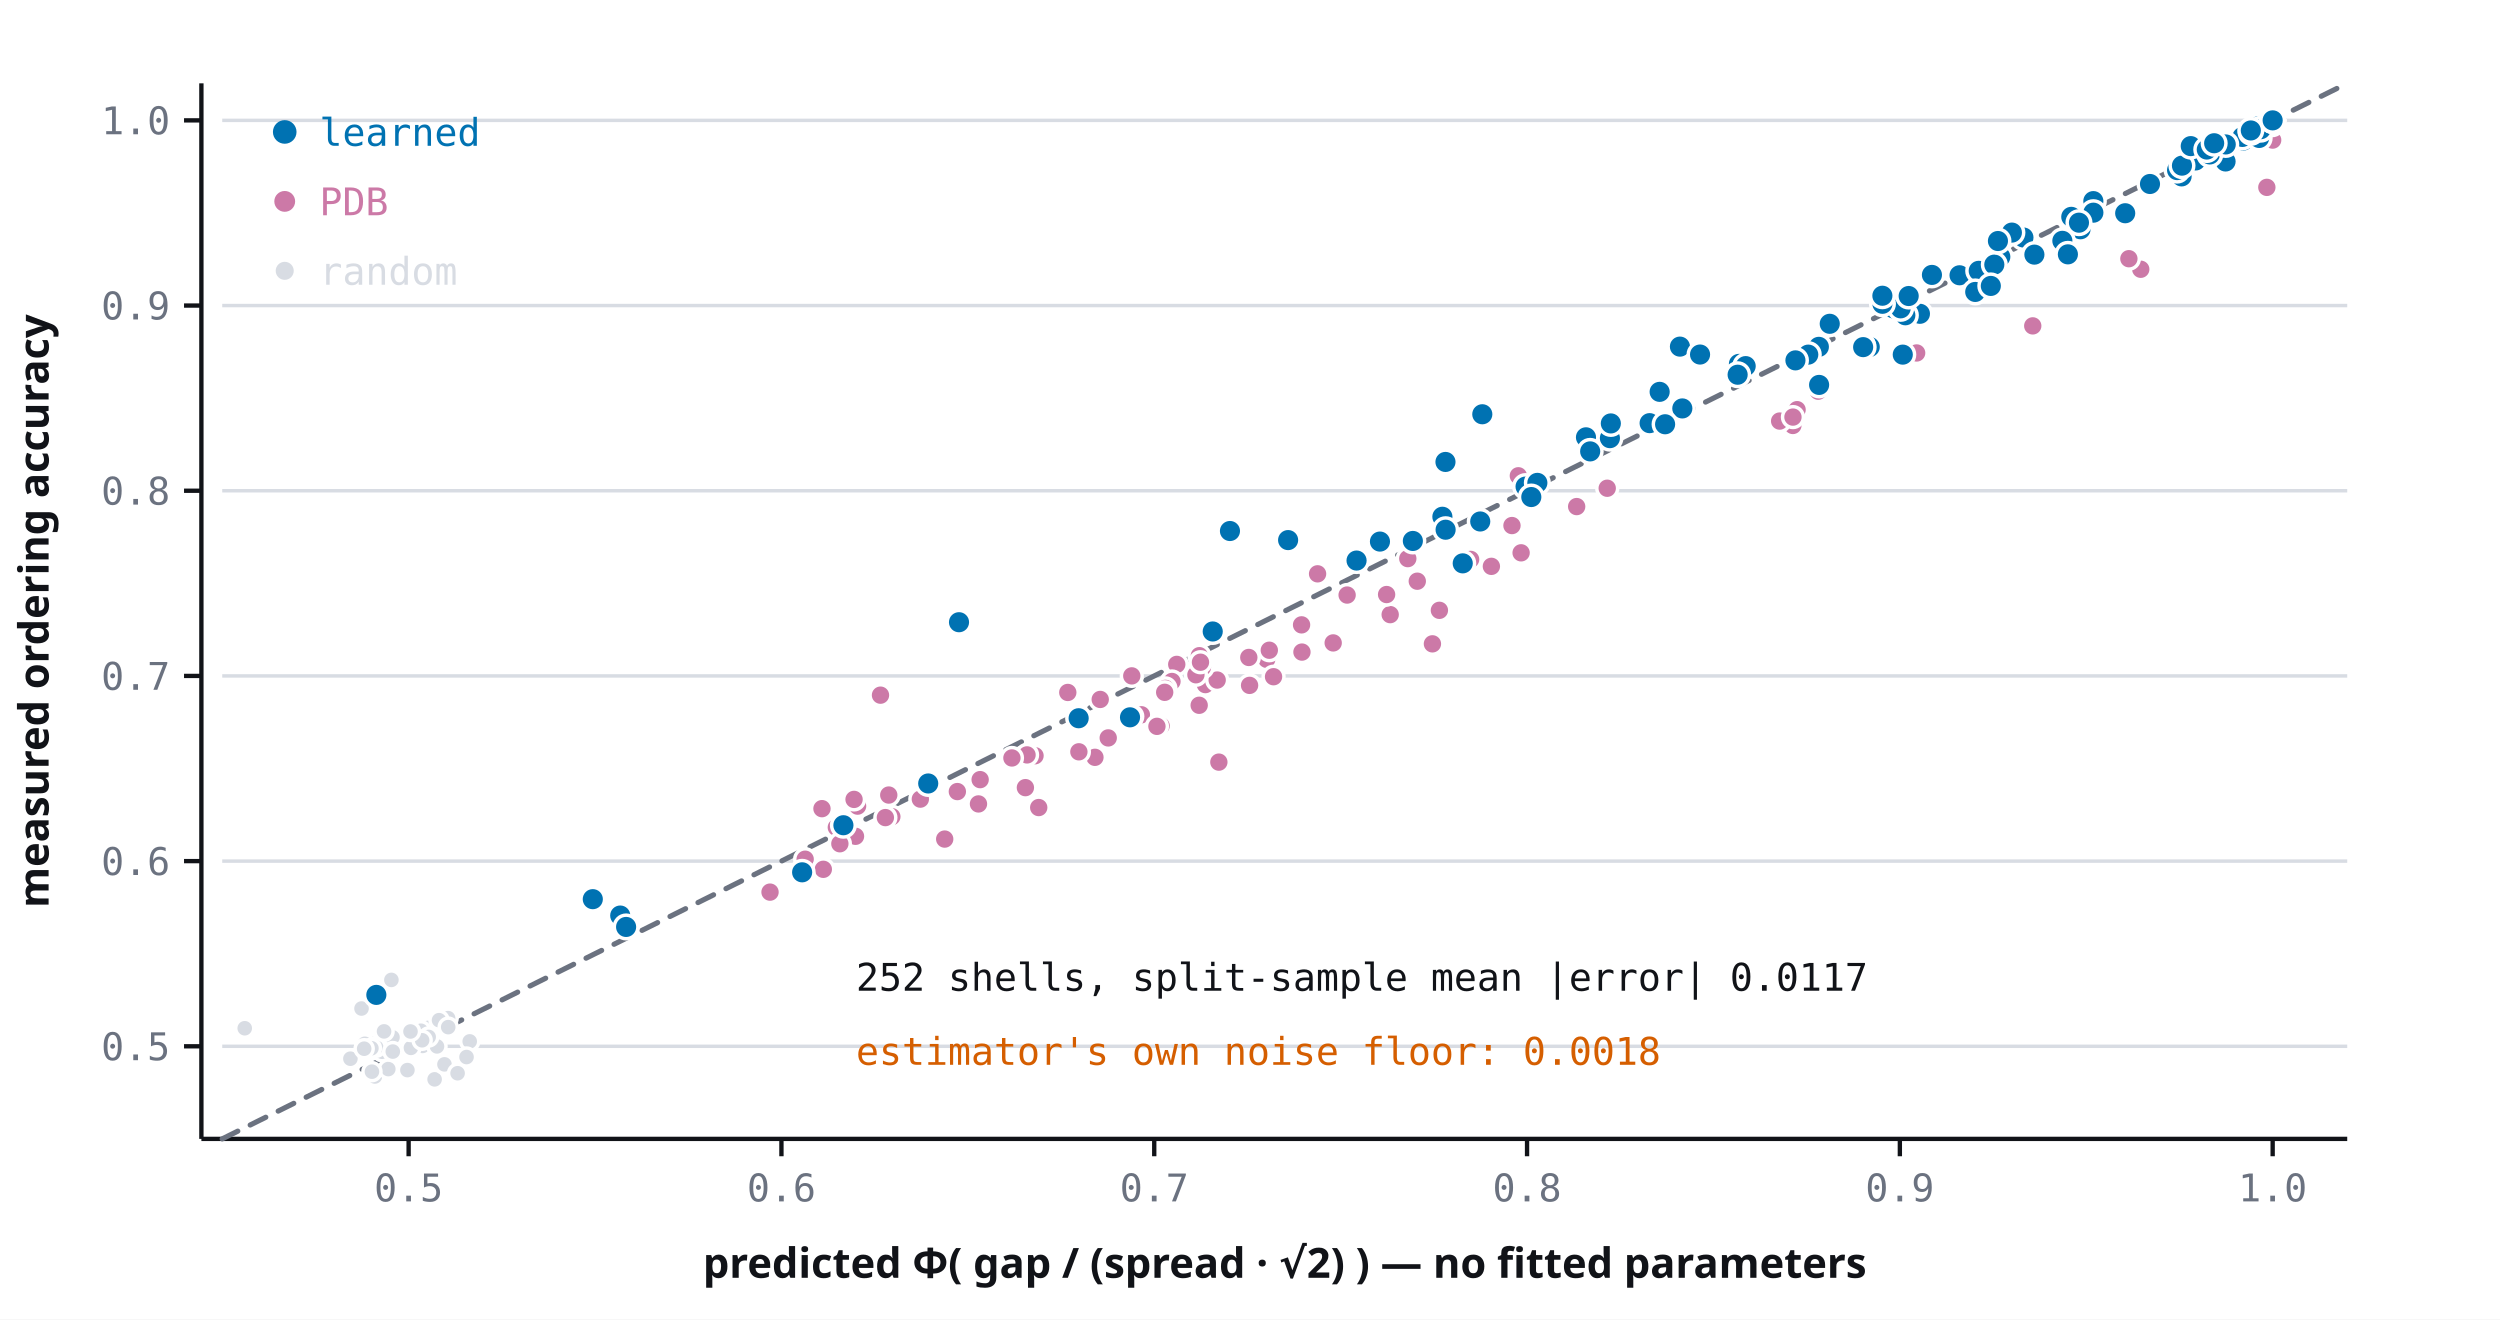
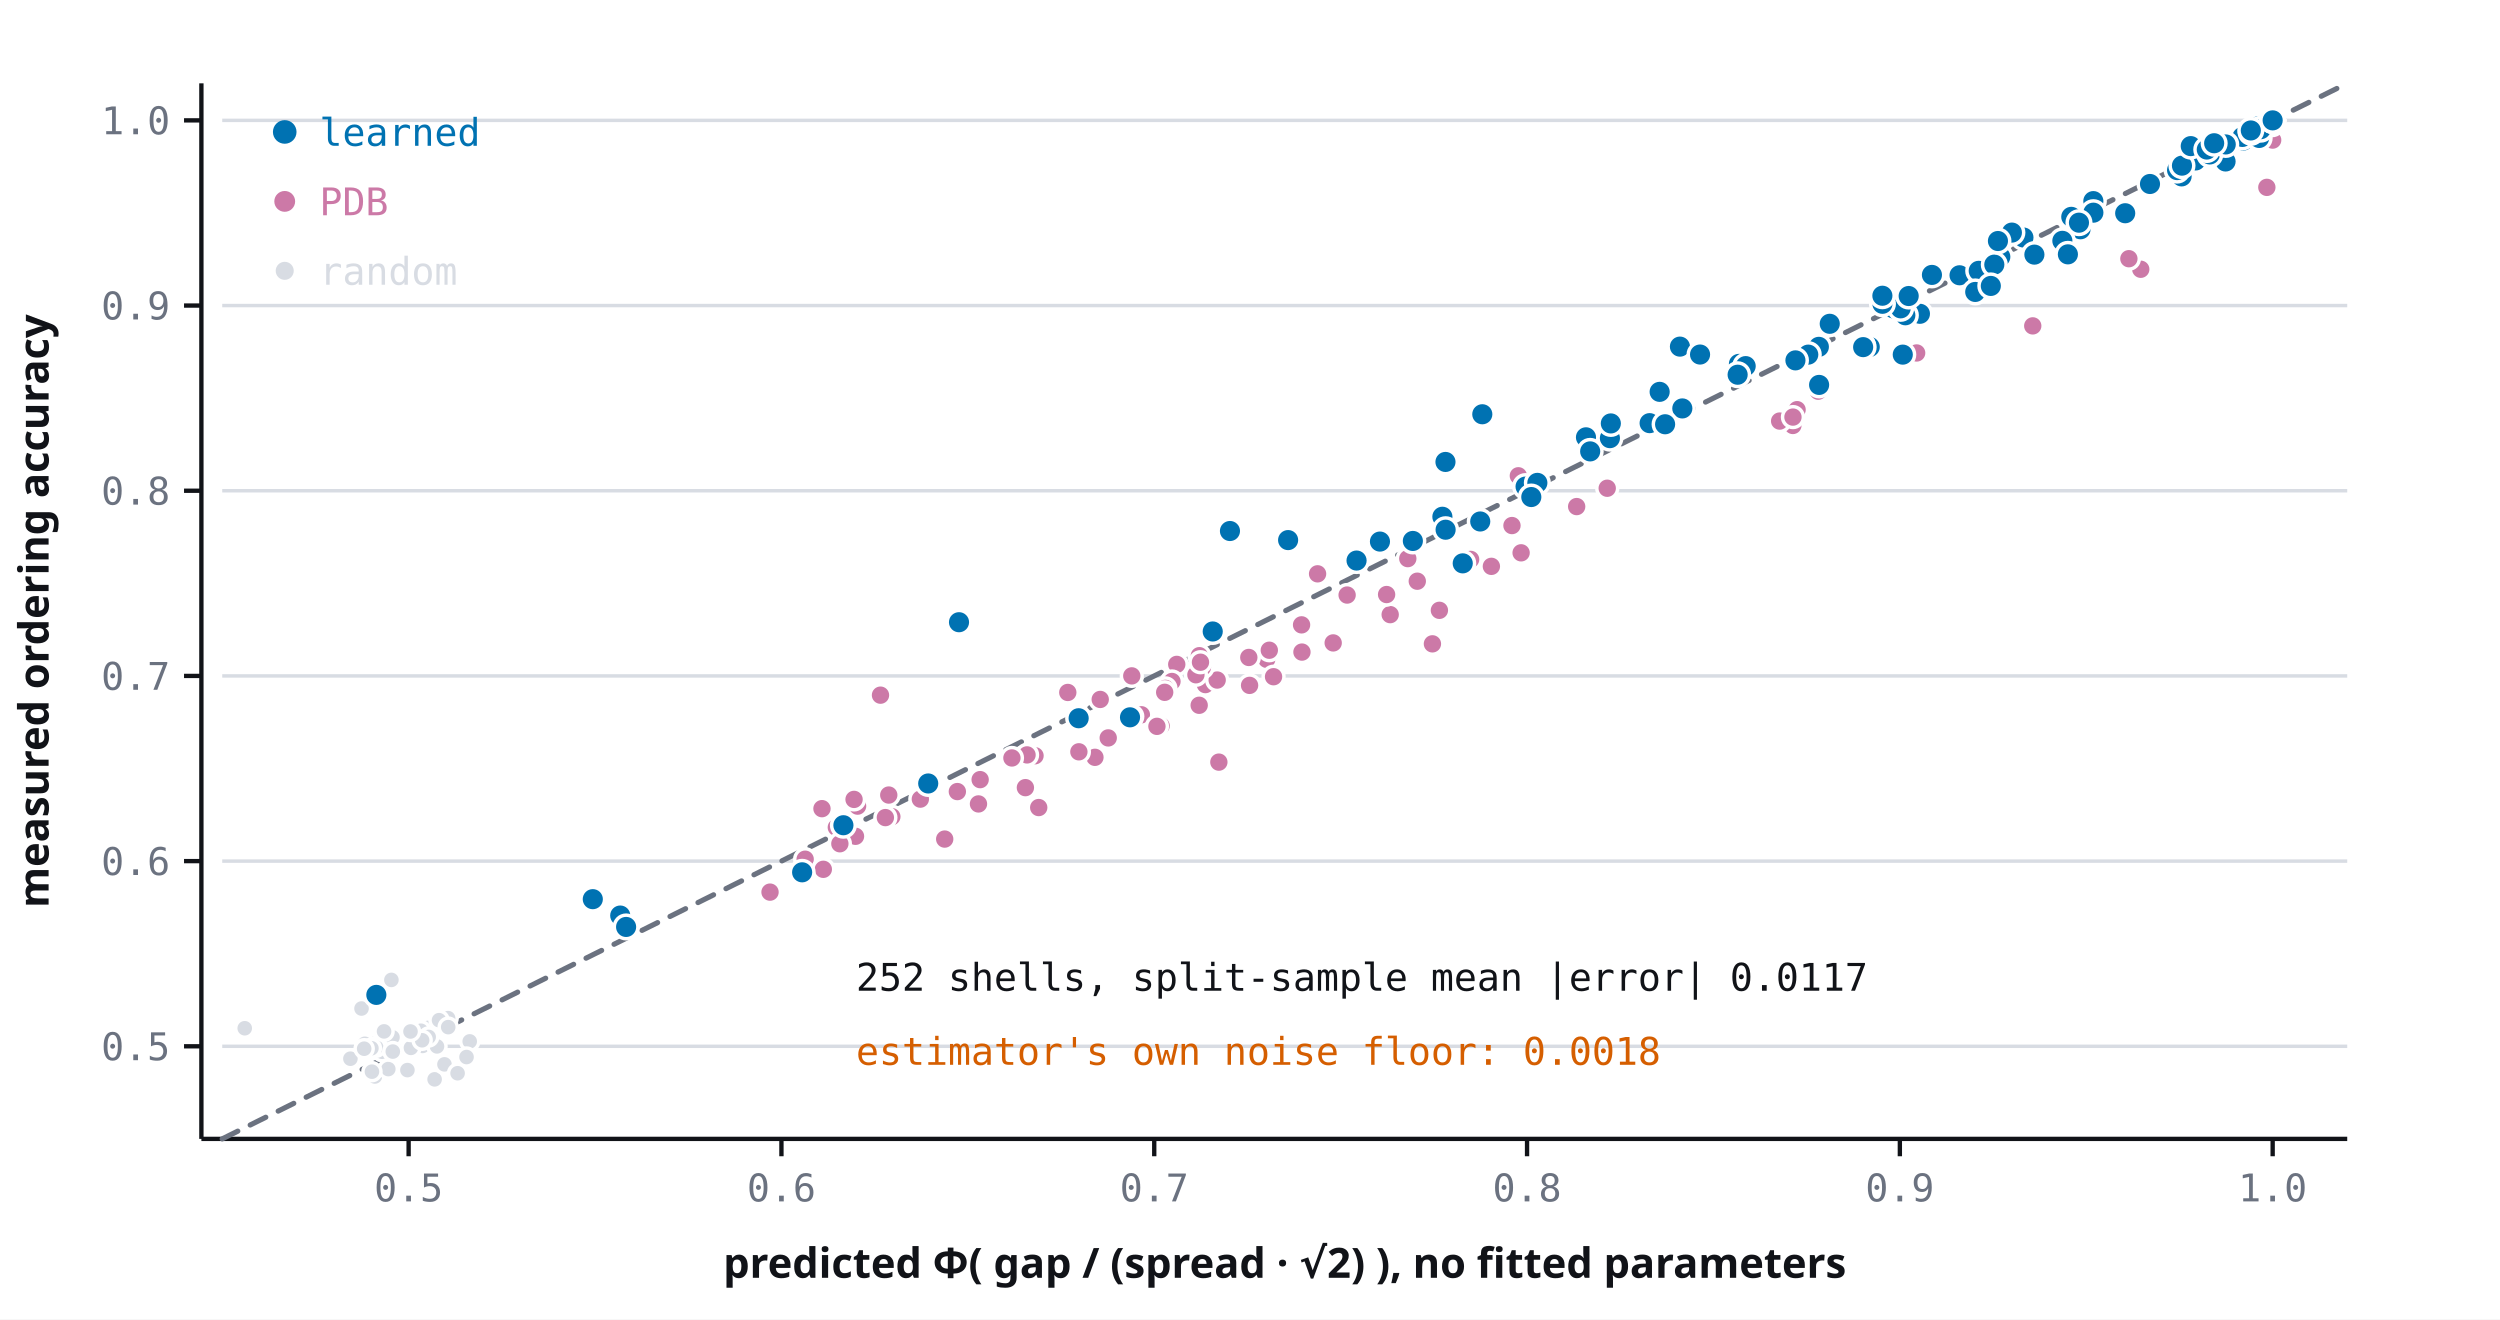
<svg xmlns="http://www.w3.org/2000/svg" id="fig-15" viewBox="0 0 720 380" width="100%" style="display: block; background: rgb(255, 255, 255);">
  <rect width="720" height="380" fill="#FFFFFF" />
  <g>
    <line x1="64" x2="676" y1="301.333" y2="301.333" stroke="#D8DCE3" stroke-width="1" />
    <line x1="64" x2="676" y1="248" y2="248" stroke="#D8DCE3" stroke-width="1" />
    <line x1="64" x2="676" y1="194.667" y2="194.667" stroke="#D8DCE3" stroke-width="1" />
    <line x1="64" x2="676" y1="141.333" y2="141.333" stroke="#D8DCE3" stroke-width="1" />
    <line x1="64" x2="676" y1="88" y2="88" stroke="#D8DCE3" stroke-width="1" />
    <line x1="64" x2="676" y1="34.667" y2="34.667" stroke="#D8DCE3" stroke-width="1" />
    <line x1="58" x2="676" y1="328" y2="328" stroke="#111318" stroke-width="1.25" />
    <line x1="58" x2="58" y1="328" y2="24" stroke="#111318" stroke-width="1.25" />
    <g>
      <line x1="117.684" x2="117.684" y1="328" y2="333" stroke="#111318" stroke-width="1.25" />
      <text x="117.684" y="346" text-anchor="middle" style="font: 11px &quot;JetBrains Mono&quot;, ui-monospace, monospace; fill: rgb(107, 114, 128);">0.5</text>
    </g>
    <g>
      <line x1="225.053" x2="225.053" y1="328" y2="333" stroke="#111318" stroke-width="1.25" />
      <text x="225.053" y="346" text-anchor="middle" style="font: 11px &quot;JetBrains Mono&quot;, ui-monospace, monospace; fill: rgb(107, 114, 128);">0.6</text>
    </g>
    <g>
      <line x1="332.421" x2="332.421" y1="328" y2="333" stroke="#111318" stroke-width="1.25" />
      <text x="332.421" y="346" text-anchor="middle" style="font: 11px &quot;JetBrains Mono&quot;, ui-monospace, monospace; fill: rgb(107, 114, 128);">0.7</text>
    </g>
    <g>
      <line x1="439.789" x2="439.789" y1="328" y2="333" stroke="#111318" stroke-width="1.25" />
      <text x="439.789" y="346" text-anchor="middle" style="font: 11px &quot;JetBrains Mono&quot;, ui-monospace, monospace; fill: rgb(107, 114, 128);">0.8</text>
    </g>
    <g>
      <line x1="547.158" x2="547.158" y1="328" y2="333" stroke="#111318" stroke-width="1.25" />
      <text x="547.158" y="346" text-anchor="middle" style="font: 11px &quot;JetBrains Mono&quot;, ui-monospace, monospace; fill: rgb(107, 114, 128);">0.9</text>
    </g>
    <g>
      <line x1="654.526" x2="654.526" y1="328" y2="333" stroke="#111318" stroke-width="1.25" />
      <text x="654.526" y="346" text-anchor="middle" style="font: 11px &quot;JetBrains Mono&quot;, ui-monospace, monospace; fill: rgb(107, 114, 128);">1.0</text>
    </g>
    <g>
      <line x1="53" x2="58" y1="301.333" y2="301.333" stroke="#111318" stroke-width="1.25" />
      <text x="49" y="305.333" text-anchor="end" style="font: 11px &quot;JetBrains Mono&quot;, ui-monospace, monospace; fill: rgb(107, 114, 128);">0.5</text>
    </g>
    <g>
      <line x1="53" x2="58" y1="248" y2="248" stroke="#111318" stroke-width="1.25" />
      <text x="49" y="252" text-anchor="end" style="font: 11px &quot;JetBrains Mono&quot;, ui-monospace, monospace; fill: rgb(107, 114, 128);">0.6</text>
    </g>
    <g>
      <line x1="53" x2="58" y1="194.667" y2="194.667" stroke="#111318" stroke-width="1.25" />
      <text x="49" y="198.667" text-anchor="end" style="font: 11px &quot;JetBrains Mono&quot;, ui-monospace, monospace; fill: rgb(107, 114, 128);">0.7</text>
    </g>
    <g>
      <line x1="53" x2="58" y1="141.333" y2="141.333" stroke="#111318" stroke-width="1.25" />
      <text x="49" y="145.333" text-anchor="end" style="font: 11px &quot;JetBrains Mono&quot;, ui-monospace, monospace; fill: rgb(107, 114, 128);">0.8</text>
    </g>
    <g>
      <line x1="53" x2="58" y1="88" y2="88" stroke="#111318" stroke-width="1.25" />
      <text x="49" y="92" text-anchor="end" style="font: 11px &quot;JetBrains Mono&quot;, ui-monospace, monospace; fill: rgb(107, 114, 128);">0.9</text>
    </g>
    <g>
      <line x1="53" x2="58" y1="34.667" y2="34.667" stroke="#111318" stroke-width="1.25" />
      <text x="49" y="38.667" text-anchor="end" style="font: 11px &quot;JetBrains Mono&quot;, ui-monospace, monospace; fill: rgb(107, 114, 128);">1.0</text>
    </g>
-     <text x="370" y="368" text-anchor="middle" style="font: 600 12px &quot;Space Grotesk&quot;, system-ui, sans-serif; fill: rgb(17, 19, 24);">predicted   Φ( gap / (spread · √2) )   — no fitted parameters</text>
+     <text x="370" y="368" text-anchor="middle" style="font: 600 12px &quot;Space Grotesk&quot;, system-ui, sans-serif; fill: rgb(17, 19, 24);">predicted   Φ( gap / (spread · √2) ), no fitted parameters</text>
    <text transform="translate(14 176) rotate(-90)" text-anchor="middle" style="font: 600 12px &quot;Space Grotesk&quot;, system-ui, sans-serif; fill: rgb(17, 19, 24);">measured ordering accuracy</text>
    <path fill="none" stroke="#6B7280" stroke-width="1.5" stroke-dasharray="5 4" stroke-linejoin="round" stroke-linecap="round" d="M64.00 328.00L676.00 24.00" />
    <g>
      <circle cx="106.798" cy="300.587" r="2.6" fill="#D8DCE3" stroke="#FFFFFF" stroke-width="1" />
      <circle cx="135.279" cy="299.92" r="2.6" fill="#D8DCE3" stroke="#FFFFFF" stroke-width="1" />
      <circle cx="110.017" cy="302.907" r="2.6" fill="#D8DCE3" stroke="#FFFFFF" stroke-width="1" />
      <circle cx="121.706" cy="301.227" r="2.6" fill="#D8DCE3" stroke="#FFFFFF" stroke-width="1" />
      <circle cx="104.117" cy="290.453" r="2.6" fill="#D8DCE3" stroke="#FFFFFF" stroke-width="1" />
      <circle cx="125.85" cy="301.36" r="2.6" fill="#D8DCE3" stroke="#FFFFFF" stroke-width="1" />
      <circle cx="119.598" cy="296.427" r="2.6" fill="#D8DCE3" stroke="#FFFFFF" stroke-width="1" />
      <circle cx="107.974" cy="310.027" r="2.6" fill="#D8DCE3" stroke="#FFFFFF" stroke-width="1" />
      <circle cx="123.322" cy="296.027" r="2.6" fill="#D8DCE3" stroke="#FFFFFF" stroke-width="1" />
      <circle cx="121.227" cy="296.853" r="2.6" fill="#D8DCE3" stroke="#FFFFFF" stroke-width="1" />
      <circle cx="108.335" cy="301.6" r="2.6" fill="#D8DCE3" stroke="#FFFFFF" stroke-width="1" />
      <circle cx="125.168" cy="310.853" r="2.6" fill="#D8DCE3" stroke="#FFFFFF" stroke-width="1" />
      <circle cx="111.83" cy="307.893" r="2.6" fill="#D8DCE3" stroke="#FFFFFF" stroke-width="1" />
      <circle cx="70.483" cy="296.136" r="2.6" fill="#D8DCE3" stroke="#FFFFFF" stroke-width="1" />
      <circle cx="123.459" cy="298.64" r="2.6" fill="#D8DCE3" stroke="#FFFFFF" stroke-width="1" />
      <circle cx="105.058" cy="300.613" r="2.6" fill="#D8DCE3" stroke="#FFFFFF" stroke-width="1" />
      <circle cx="128.003" cy="306.533" r="2.6" fill="#D8DCE3" stroke="#FFFFFF" stroke-width="1" />
      <circle cx="113.034" cy="298.747" r="2.6" fill="#D8DCE3" stroke="#FFFFFF" stroke-width="1" />
      <circle cx="131.787" cy="309.093" r="2.6" fill="#D8DCE3" stroke="#FFFFFF" stroke-width="1" />
      <circle cx="118.35" cy="301.787" r="2.6" fill="#D8DCE3" stroke="#FFFFFF" stroke-width="1" />
      <circle cx="110.606" cy="297.04" r="2.6" fill="#D8DCE3" stroke="#FFFFFF" stroke-width="1" />
      <circle cx="100.917" cy="304.907" r="2.6" fill="#D8DCE3" stroke="#FFFFFF" stroke-width="1" />
      <circle cx="129.054" cy="293.227" r="2.6" fill="#D8DCE3" stroke="#FFFFFF" stroke-width="1" />
      <circle cx="117.336" cy="308.187" r="2.6" fill="#D8DCE3" stroke="#FFFFFF" stroke-width="1" />
      <circle cx="126.444" cy="293.813" r="2.6" fill="#D8DCE3" stroke="#FFFFFF" stroke-width="1" />
      <circle cx="107.119" cy="308.64" r="2.6" fill="#D8DCE3" stroke="#FFFFFF" stroke-width="1" />
      <circle cx="121.573" cy="299.6" r="2.6" fill="#D8DCE3" stroke="#FFFFFF" stroke-width="1" />
      <circle cx="112.721" cy="282.213" r="2.6" fill="#D8DCE3" stroke="#FFFFFF" stroke-width="1" />
      <circle cx="106.965" cy="301.893" r="2.6" fill="#D8DCE3" stroke="#FFFFFF" stroke-width="1" />
      <circle cx="134.36" cy="304.427" r="2.6" fill="#D8DCE3" stroke="#FFFFFF" stroke-width="1" />
      <circle cx="104.876" cy="302.027" r="2.6" fill="#D8DCE3" stroke="#FFFFFF" stroke-width="1" />
      <circle cx="129.086" cy="295.813" r="2.6" fill="#D8DCE3" stroke="#FFFFFF" stroke-width="1" />
      <circle cx="113.127" cy="302.853" r="2.6" fill="#D8DCE3" stroke="#FFFFFF" stroke-width="1" />
      <circle cx="118.222" cy="297.067" r="2.6" fill="#D8DCE3" stroke="#FFFFFF" stroke-width="1" />
    </g>
    <g>
      <circle cx="454.079" cy="145.893" r="3" fill="#CC79A7" stroke="#FFFFFF" stroke-width="1" />
      <circle cx="347.145" cy="197.16" r="3" fill="#CC79A7" stroke="#FFFFFF" stroke-width="1" />
      <circle cx="315.341" cy="218.107" r="3" fill="#CC79A7" stroke="#FFFFFF" stroke-width="1" />
      <circle cx="334.403" cy="209.04" r="3" fill="#CC79A7" stroke="#FFFFFF" stroke-width="1" />
      <circle cx="307.524" cy="199.427" r="3" fill="#CC79A7" stroke="#FFFFFF" stroke-width="1" />
      <circle cx="616.538" cy="77.547" r="3" fill="#CC79A7" stroke="#FFFFFF" stroke-width="1" />
      <circle cx="517.559" cy="117.987" r="3" fill="#CC79A7" stroke="#FFFFFF" stroke-width="1" />
      <circle cx="438.08" cy="159.213" r="3" fill="#CC79A7" stroke="#FFFFFF" stroke-width="1" />
      <circle cx="414.546" cy="175.773" r="3" fill="#CC79A7" stroke="#FFFFFF" stroke-width="1" />
      <circle cx="412.538" cy="185.427" r="3" fill="#CC79A7" stroke="#FFFFFF" stroke-width="1" />
      <circle cx="345.365" cy="203.12" r="3" fill="#CC79A7" stroke="#FFFFFF" stroke-width="1" />
      <circle cx="295.313" cy="226.84" r="3" fill="#CC79A7" stroke="#FFFFFF" stroke-width="1" />
      <circle cx="282.283" cy="224.533" r="3" fill="#CC79A7" stroke="#FFFFFF" stroke-width="1" />
      <circle cx="255.963" cy="228.973" r="3" fill="#CC79A7" stroke="#FFFFFF" stroke-width="1" />
      <circle cx="246.385" cy="240.853" r="3" fill="#CC79A7" stroke="#FFFFFF" stroke-width="1" />
      <circle cx="265.059" cy="230.147" r="3" fill="#CC79A7" stroke="#FFFFFF" stroke-width="1" />
      <circle cx="231.886" cy="247.453" r="3" fill="#CC79A7" stroke="#FFFFFF" stroke-width="1" />
      <circle cx="236.727" cy="232.893" r="3" fill="#CC79A7" stroke="#FFFFFF" stroke-width="1" />
      <circle cx="253.582" cy="200.208" r="3" fill="#CC79A7" stroke="#FFFFFF" stroke-width="1" />
      <circle cx="364.811" cy="189.893" r="3" fill="#CC79A7" stroke="#FFFFFF" stroke-width="1" />
      <circle cx="328.717" cy="205.853" r="3" fill="#CC79A7" stroke="#FFFFFF" stroke-width="1" />
      <circle cx="338.905" cy="191.347" r="3" fill="#CC79A7" stroke="#FFFFFF" stroke-width="1" />
      <circle cx="337.53" cy="196.267" r="3" fill="#CC79A7" stroke="#FFFFFF" stroke-width="1" />
      <circle cx="350.546" cy="195.853" r="3" fill="#CC79A7" stroke="#FFFFFF" stroke-width="1" />
      <circle cx="346.305" cy="192.2" r="3" fill="#CC79A7" stroke="#FFFFFF" stroke-width="1" />
      <circle cx="335.639" cy="198.253" r="3" fill="#CC79A7" stroke="#FFFFFF" stroke-width="1" />
      <circle cx="374.851" cy="179.96" r="3" fill="#CC79A7" stroke="#FFFFFF" stroke-width="1" />
      <circle cx="379.462" cy="165.262" r="3" fill="#CC79A7" stroke="#FFFFFF" stroke-width="1" />
      <circle cx="366.78" cy="194.893" r="3" fill="#CC79A7" stroke="#FFFFFF" stroke-width="1" />
      <circle cx="298.086" cy="217.653" r="3" fill="#CC79A7" stroke="#FFFFFF" stroke-width="1" />
      <circle cx="272.073" cy="241.653" r="3" fill="#CC79A7" stroke="#FFFFFF" stroke-width="1" />
      <circle cx="246.983" cy="232.16" r="3" fill="#CC79A7" stroke="#FFFFFF" stroke-width="1" />
      <circle cx="256.854" cy="235.2" r="3" fill="#CC79A7" stroke="#FFFFFF" stroke-width="1" />
      <circle cx="245.967" cy="230.227" r="3" fill="#CC79A7" stroke="#FFFFFF" stroke-width="1" />
      <circle cx="299.152" cy="232.573" r="3" fill="#CC79A7" stroke="#FFFFFF" stroke-width="1" />
      <circle cx="351.031" cy="219.493" r="3" fill="#CC79A7" stroke="#FFFFFF" stroke-width="1" />
      <circle cx="523.639" cy="112.667" r="3" fill="#CC79A7" stroke="#FFFFFF" stroke-width="1" />
      <circle cx="437.286" cy="137.027" r="3" fill="#CC79A7" stroke="#FFFFFF" stroke-width="1" />
      <circle cx="387.97" cy="171.373" r="3" fill="#CC79A7" stroke="#FFFFFF" stroke-width="1" />
      <circle cx="365.562" cy="187.267" r="3" fill="#CC79A7" stroke="#FFFFFF" stroke-width="1" />
      <circle cx="344.426" cy="194.333" r="3" fill="#CC79A7" stroke="#FFFFFF" stroke-width="1" />
      <circle cx="325.952" cy="194.653" r="3" fill="#CC79A7" stroke="#FFFFFF" stroke-width="1" />
      <circle cx="345.412" cy="188.84" r="3" fill="#CC79A7" stroke="#FFFFFF" stroke-width="1" />
      <circle cx="345.738" cy="190.72" r="3" fill="#CC79A7" stroke="#FFFFFF" stroke-width="1" />
      <circle cx="359.879" cy="197.387" r="3" fill="#CC79A7" stroke="#FFFFFF" stroke-width="1" />
      <circle cx="295.787" cy="217.413" r="3" fill="#CC79A7" stroke="#FFFFFF" stroke-width="1" />
      <circle cx="291.433" cy="218.293" r="3" fill="#CC79A7" stroke="#FFFFFF" stroke-width="1" />
      <circle cx="310.717" cy="216.52" r="3" fill="#CC79A7" stroke="#FFFFFF" stroke-width="1" />
      <circle cx="335.428" cy="199.387" r="3" fill="#CC79A7" stroke="#FFFFFF" stroke-width="1" />
      <circle cx="333.196" cy="209.187" r="3" fill="#CC79A7" stroke="#FFFFFF" stroke-width="1" />
      <circle cx="551.994" cy="101.653" r="3" fill="#CC79A7" stroke="#FFFFFF" stroke-width="1" />
      <circle cx="462.88" cy="140.613" r="3" fill="#CC79A7" stroke="#FFFFFF" stroke-width="1" />
      <circle cx="405.445" cy="160.88" r="3" fill="#CC79A7" stroke="#FFFFFF" stroke-width="1" />
      <circle cx="400.373" cy="177.013" r="3" fill="#CC79A7" stroke="#FFFFFF" stroke-width="1" />
      <circle cx="399.34" cy="171.227" r="3" fill="#CC79A7" stroke="#FFFFFF" stroke-width="1" />
      <circle cx="383.957" cy="185.16" r="3" fill="#CC79A7" stroke="#FFFFFF" stroke-width="1" />
      <circle cx="408.178" cy="167.387" r="3" fill="#CC79A7" stroke="#FFFFFF" stroke-width="1" />
      <circle cx="324.501" cy="206.027" r="3" fill="#CC79A7" stroke="#FFFFFF" stroke-width="1" />
      <circle cx="240.862" cy="238.293" r="3" fill="#CC79A7" stroke="#FFFFFF" stroke-width="1" />
      <circle cx="237.116" cy="250.36" r="3" fill="#CC79A7" stroke="#FFFFFF" stroke-width="1" />
      <circle cx="221.768" cy="256.933" r="3" fill="#CC79A7" stroke="#FFFFFF" stroke-width="1" />
      <circle cx="241.88" cy="243" r="3" fill="#CC79A7" stroke="#FFFFFF" stroke-width="1" />
      <circle cx="516.348" cy="122.533" r="3" fill="#CC79A7" stroke="#FFFFFF" stroke-width="1" />
      <circle cx="423.539" cy="161.107" r="3" fill="#CC79A7" stroke="#FFFFFF" stroke-width="1" />
      <circle cx="316.866" cy="201.44" r="3" fill="#CC79A7" stroke="#FFFFFF" stroke-width="1" />
      <circle cx="281.802" cy="231.533" r="3" fill="#CC79A7" stroke="#FFFFFF" stroke-width="1" />
      <circle cx="254.986" cy="235.467" r="3" fill="#CC79A7" stroke="#FFFFFF" stroke-width="1" />
      <circle cx="275.718" cy="227.973" r="3" fill="#CC79A7" stroke="#FFFFFF" stroke-width="1" />
      <circle cx="585.43" cy="93.853" r="3" fill="#CC79A7" stroke="#FFFFFF" stroke-width="1" />
      <circle cx="512.535" cy="121.267" r="3" fill="#CC79A7" stroke="#FFFFFF" stroke-width="1" />
      <circle cx="435.448" cy="151.36" r="3" fill="#CC79A7" stroke="#FFFFFF" stroke-width="1" />
      <circle cx="359.656" cy="189.347" r="3" fill="#CC79A7" stroke="#FFFFFF" stroke-width="1" />
      <circle cx="326.093" cy="206.32" r="3" fill="#CC79A7" stroke="#FFFFFF" stroke-width="1" />
      <circle cx="319.17" cy="212.52" r="3" fill="#CC79A7" stroke="#FFFFFF" stroke-width="1" />
      <circle cx="654.526" cy="40.347" r="3" fill="#CC79A7" stroke="#FFFFFF" stroke-width="1" />
      <circle cx="652.852" cy="53.96" r="3" fill="#CC79A7" stroke="#FFFFFF" stroke-width="1" />
      <circle cx="613.117" cy="74.507" r="3" fill="#CC79A7" stroke="#FFFFFF" stroke-width="1" />
      <circle cx="516.371" cy="120.12" r="3" fill="#CC79A7" stroke="#FFFFFF" stroke-width="1" />
      <circle cx="429.518" cy="163.107" r="3" fill="#CC79A7" stroke="#FFFFFF" stroke-width="1" />
      <circle cx="374.961" cy="187.8" r="3" fill="#CC79A7" stroke="#FFFFFF" stroke-width="1" />
    </g>
    <g>
      <circle cx="654.526" cy="34.667" r="3.4" fill="#0072B2" stroke="#FFFFFF" stroke-width="1" />
      <circle cx="652.212" cy="35.627" r="3.4" fill="#0072B2" stroke="#FFFFFF" stroke-width="1" />
      <circle cx="602.883" cy="57.92" r="3.4" fill="#0072B2" stroke="#FFFFFF" stroke-width="1" />
      <circle cx="546.495" cy="88.533" r="3.4" fill="#0072B2" stroke="#FFFFFF" stroke-width="1" />
      <circle cx="538.485" cy="99.92" r="3.4" fill="#0072B2" stroke="#FFFFFF" stroke-width="1" />
      <circle cx="654.526" cy="34.667" r="3.4" fill="#0072B2" stroke="#FFFFFF" stroke-width="1" />
      <circle cx="649.638" cy="36.347" r="3.4" fill="#0072B2" stroke="#FFFFFF" stroke-width="1" />
      <circle cx="596.53" cy="62.453" r="3.4" fill="#0072B2" stroke="#FFFFFF" stroke-width="1" />
      <circle cx="548.153" cy="88.747" r="3.4" fill="#0072B2" stroke="#FFFFFF" stroke-width="1" />
      <circle cx="547.998" cy="102.133" r="3.4" fill="#0072B2" stroke="#FFFFFF" stroke-width="1" />
      <circle cx="654.526" cy="34.667" r="3.4" fill="#0072B2" stroke="#FFFFFF" stroke-width="1" />
      <circle cx="653.892" cy="34.693" r="3.4" fill="#0072B2" stroke="#FFFFFF" stroke-width="1" />
      <circle cx="619.198" cy="52.987" r="3.4" fill="#0072B2" stroke="#FFFFFF" stroke-width="1" />
      <circle cx="566.162" cy="80.133" r="3.4" fill="#0072B2" stroke="#FFFFFF" stroke-width="1" />
      <circle cx="552.938" cy="90.373" r="3.4" fill="#0072B2" stroke="#FFFFFF" stroke-width="1" />
      <circle cx="483.822" cy="99.827" r="3.4" fill="#0072B2" stroke="#FFFFFF" stroke-width="1" />
      <circle cx="267.326" cy="225.64" r="3.4" fill="#0072B2" stroke="#FFFFFF" stroke-width="1" />
      <circle cx="242.901" cy="237.667" r="3.4" fill="#0072B2" stroke="#FFFFFF" stroke-width="1" />
      <circle cx="231.016" cy="251.227" r="3.4" fill="#0072B2" stroke="#FFFFFF" stroke-width="1" />
      <circle cx="178.629" cy="263.68" r="3.4" fill="#0072B2" stroke="#FFFFFF" stroke-width="1" />
      <circle cx="180.318" cy="266.96" r="3.4" fill="#0072B2" stroke="#FFFFFF" stroke-width="1" />
      <circle cx="170.725" cy="258.96" r="3.4" fill="#0072B2" stroke="#FFFFFF" stroke-width="1" />
      <circle cx="108.387" cy="286.529" r="3.4" fill="#0072B2" stroke="#FFFFFF" stroke-width="1" />
      <circle cx="654.526" cy="34.667" r="3.4" fill="#0072B2" stroke="#FFFFFF" stroke-width="1" />
      <circle cx="654.526" cy="34.667" r="3.4" fill="#0072B2" stroke="#FFFFFF" stroke-width="1" />
      <circle cx="654.526" cy="34.667" r="3.4" fill="#0072B2" stroke="#FFFFFF" stroke-width="1" />
      <circle cx="654.467" cy="34.88" r="3.4" fill="#0072B2" stroke="#FFFFFF" stroke-width="1" />
      <circle cx="640.961" cy="46.507" r="3.4" fill="#0072B2" stroke="#FFFFFF" stroke-width="1" />
      <circle cx="582.748" cy="68.4" r="3.4" fill="#0072B2" stroke="#FFFFFF" stroke-width="1" />
      <circle cx="500.812" cy="104.8" r="3.4" fill="#0072B2" stroke="#FFFFFF" stroke-width="1" />
      <circle cx="426.903" cy="119.307" r="3.4" fill="#0072B2" stroke="#FFFFFF" stroke-width="1" />
      <circle cx="406.903" cy="155.794" r="3.4" fill="#0072B2" stroke="#FFFFFF" stroke-width="1" />
      <circle cx="654.526" cy="34.667" r="3.4" fill="#0072B2" stroke="#FFFFFF" stroke-width="1" />
      <circle cx="654.526" cy="34.667" r="3.4" fill="#0072B2" stroke="#FFFFFF" stroke-width="1" />
      <circle cx="654.526" cy="34.667" r="3.4" fill="#0072B2" stroke="#FFFFFF" stroke-width="1" />
      <circle cx="654.341" cy="35.653" r="3.4" fill="#0072B2" stroke="#FFFFFF" stroke-width="1" />
      <circle cx="632.333" cy="46.213" r="3.4" fill="#0072B2" stroke="#FFFFFF" stroke-width="1" />
      <circle cx="556.398" cy="79.173" r="3.4" fill="#0072B2" stroke="#FFFFFF" stroke-width="1" />
      <circle cx="477.979" cy="112.853" r="3.4" fill="#0072B2" stroke="#FFFFFF" stroke-width="1" />
      <circle cx="416.296" cy="133.04" r="3.4" fill="#0072B2" stroke="#FFFFFF" stroke-width="1" />
      <circle cx="421.268" cy="162.245" r="3.4" fill="#0072B2" stroke="#FFFFFF" stroke-width="1" />
      <circle cx="654.526" cy="34.667" r="3.4" fill="#0072B2" stroke="#FFFFFF" stroke-width="1" />
      <circle cx="654.526" cy="34.667" r="3.4" fill="#0072B2" stroke="#FFFFFF" stroke-width="1" />
      <circle cx="654.365" cy="35.093" r="3.4" fill="#0072B2" stroke="#FFFFFF" stroke-width="1" />
      <circle cx="628.301" cy="50.8" r="3.4" fill="#0072B2" stroke="#FFFFFF" stroke-width="1" />
      <circle cx="526.967" cy="93.253" r="3.4" fill="#0072B2" stroke="#FFFFFF" stroke-width="1" />
      <circle cx="456.762" cy="125.947" r="3.4" fill="#0072B2" stroke="#FFFFFF" stroke-width="1" />
      <circle cx="370.976" cy="155.547" r="3.4" fill="#0072B2" stroke="#FFFFFF" stroke-width="1" />
      <circle cx="276.195" cy="179.2" r="3.4" fill="#0072B2" stroke="#FFFFFF" stroke-width="1" />
      <circle cx="654.526" cy="34.667" r="3.4" fill="#0072B2" stroke="#FFFFFF" stroke-width="1" />
      <circle cx="654.526" cy="34.667" r="3.4" fill="#0072B2" stroke="#FFFFFF" stroke-width="1" />
      <circle cx="654.431" cy="34.853" r="3.4" fill="#0072B2" stroke="#FFFFFF" stroke-width="1" />
      <circle cx="636.431" cy="44.48" r="3.4" fill="#0072B2" stroke="#FFFFFF" stroke-width="1" />
      <circle cx="576.087" cy="73.973" r="3.4" fill="#0072B2" stroke="#FFFFFF" stroke-width="1" />
      <circle cx="523.829" cy="99.893" r="3.4" fill="#0072B2" stroke="#FFFFFF" stroke-width="1" />
      <circle cx="484.51" cy="117.627" r="3.4" fill="#0072B2" stroke="#FFFFFF" stroke-width="1" />
      <circle cx="354.229" cy="152.933" r="3.4" fill="#0072B2" stroke="#FFFFFF" stroke-width="1" />
      <circle cx="654.526" cy="34.667" r="3.4" fill="#0072B2" stroke="#FFFFFF" stroke-width="1" />
      <circle cx="654.526" cy="34.667" r="3.4" fill="#0072B2" stroke="#FFFFFF" stroke-width="1" />
      <circle cx="654.52" cy="34.667" r="3.4" fill="#0072B2" stroke="#FFFFFF" stroke-width="1" />
      <circle cx="646.105" cy="40.48" r="3.4" fill="#0072B2" stroke="#FFFFFF" stroke-width="1" />
      <circle cx="599.19" cy="66.027" r="3.4" fill="#0072B2" stroke="#FFFFFF" stroke-width="1" />
      <circle cx="548.738" cy="90.8" r="3.4" fill="#0072B2" stroke="#FFFFFF" stroke-width="1" />
      <circle cx="489.615" cy="102.107" r="3.4" fill="#0072B2" stroke="#FFFFFF" stroke-width="1" />
      <circle cx="390.688" cy="161.44" r="3.4" fill="#0072B2" stroke="#FFFFFF" stroke-width="1" />
      <circle cx="654.526" cy="34.667" r="3.4" fill="#0072B2" stroke="#FFFFFF" stroke-width="1" />
      <circle cx="654.526" cy="34.667" r="3.4" fill="#0072B2" stroke="#FFFFFF" stroke-width="1" />
      <circle cx="651.649" cy="35.893" r="3.4" fill="#0072B2" stroke="#FFFFFF" stroke-width="1" />
      <circle cx="612.057" cy="61.413" r="3.4" fill="#0072B2" stroke="#FFFFFF" stroke-width="1" />
      <circle cx="564.349" cy="79.28" r="3.4" fill="#0072B2" stroke="#FFFFFF" stroke-width="1" />
      <circle cx="536.369" cy="99.413" r="3.4" fill="#0072B2" stroke="#FFFFFF" stroke-width="1" />
      <circle cx="654.526" cy="34.667" r="3.4" fill="#0072B2" stroke="#FFFFFF" stroke-width="1" />
      <circle cx="654.526" cy="34.667" r="3.4" fill="#0072B2" stroke="#FFFFFF" stroke-width="1" />
      <circle cx="645.806" cy="39.44" r="3.4" fill="#0072B2" stroke="#FFFFFF" stroke-width="1" />
      <circle cx="593.961" cy="69.36" r="3.4" fill="#0072B2" stroke="#FFFFFF" stroke-width="1" />
      <circle cx="550.182" cy="84.8" r="3.4" fill="#0072B2" stroke="#FFFFFF" stroke-width="1" />
      <circle cx="520.778" cy="102.133" r="3.4" fill="#0072B2" stroke="#FFFFFF" stroke-width="1" />
      <circle cx="654.526" cy="34.667" r="3.4" fill="#0072B2" stroke="#FFFFFF" stroke-width="1" />
      <circle cx="654.525" cy="34.667" r="3.4" fill="#0072B2" stroke="#FFFFFF" stroke-width="1" />
      <circle cx="641.01" cy="41.6" r="3.4" fill="#0072B2" stroke="#FFFFFF" stroke-width="1" />
      <circle cx="585.905" cy="73.333" r="3.4" fill="#0072B2" stroke="#FFFFFF" stroke-width="1" />
      <circle cx="545.326" cy="88.827" r="3.4" fill="#0072B2" stroke="#FFFFFF" stroke-width="1" />
      <circle cx="523.902" cy="110.853" r="3.4" fill="#0072B2" stroke="#FFFFFF" stroke-width="1" />
      <circle cx="654.526" cy="34.667" r="3.4" fill="#0072B2" stroke="#FFFFFF" stroke-width="1" />
      <circle cx="654.28" cy="34.667" r="3.4" fill="#0072B2" stroke="#FFFFFF" stroke-width="1" />
      <circle cx="626.997" cy="48.987" r="3.4" fill="#0072B2" stroke="#FFFFFF" stroke-width="1" />
      <circle cx="569.873" cy="78" r="3.4" fill="#0072B2" stroke="#FFFFFF" stroke-width="1" />
      <circle cx="568.867" cy="84.08" r="3.4" fill="#0072B2" stroke="#FFFFFF" stroke-width="1" />
      <circle cx="654.526" cy="34.667" r="3.4" fill="#0072B2" stroke="#FFFFFF" stroke-width="1" />
      <circle cx="650.624" cy="36.293" r="3.4" fill="#0072B2" stroke="#FFFFFF" stroke-width="1" />
      <circle cx="602.891" cy="61.253" r="3.4" fill="#0072B2" stroke="#FFFFFF" stroke-width="1" />
      <circle cx="547.385" cy="88.8" r="3.4" fill="#0072B2" stroke="#FFFFFF" stroke-width="1" />
      <circle cx="536.587" cy="99.973" r="3.4" fill="#0072B2" stroke="#FFFFFF" stroke-width="1" />
      <circle cx="654.526" cy="34.667" r="3.4" fill="#0072B2" stroke="#FFFFFF" stroke-width="1" />
      <circle cx="650.638" cy="39.733" r="3.4" fill="#0072B2" stroke="#FFFFFF" stroke-width="1" />
      <circle cx="549.7" cy="85.253" r="3.4" fill="#0072B2" stroke="#FFFFFF" stroke-width="1" />
      <circle cx="415.407" cy="148.827" r="3.4" fill="#0072B2" stroke="#FFFFFF" stroke-width="1" />
      <circle cx="325.445" cy="206.587" r="3.4" fill="#0072B2" stroke="#FFFFFF" stroke-width="1" />
      <circle cx="654.526" cy="34.667" r="3.4" fill="#0072B2" stroke="#FFFFFF" stroke-width="1" />
      <circle cx="654.291" cy="34.667" r="3.4" fill="#0072B2" stroke="#FFFFFF" stroke-width="1" />
      <circle cx="628.406" cy="47.707" r="3.4" fill="#0072B2" stroke="#FFFFFF" stroke-width="1" />
      <circle cx="574.362" cy="76.213" r="3.4" fill="#0072B2" stroke="#FFFFFF" stroke-width="1" />
      <circle cx="573.357" cy="82.347" r="3.4" fill="#0072B2" stroke="#FFFFFF" stroke-width="1" />
      <circle cx="654.526" cy="34.667" r="3.4" fill="#0072B2" stroke="#FFFFFF" stroke-width="1" />
      <circle cx="654.526" cy="34.667" r="3.4" fill="#0072B2" stroke="#FFFFFF" stroke-width="1" />
      <circle cx="648.337" cy="38.107" r="3.4" fill="#0072B2" stroke="#FFFFFF" stroke-width="1" />
      <circle cx="598.742" cy="64.133" r="3.4" fill="#0072B2" stroke="#FFFFFF" stroke-width="1" />
      <circle cx="595.553" cy="73.253" r="3.4" fill="#0072B2" stroke="#FFFFFF" stroke-width="1" />
      <circle cx="654.526" cy="34.667" r="3.4" fill="#0072B2" stroke="#FFFFFF" stroke-width="1" />
      <circle cx="651.103" cy="37.2" r="3.4" fill="#0072B2" stroke="#FFFFFF" stroke-width="1" />
      <circle cx="579.422" cy="66.987" r="3.4" fill="#0072B2" stroke="#FFFFFF" stroke-width="1" />
      <circle cx="502.753" cy="105.44" r="3.4" fill="#0072B2" stroke="#FFFFFF" stroke-width="1" />
      <circle cx="475.093" cy="121.867" r="3.4" fill="#0072B2" stroke="#FFFFFF" stroke-width="1" />
      <circle cx="439.367" cy="140.133" r="3.4" fill="#0072B2" stroke="#FFFFFF" stroke-width="1" />
      <circle cx="654.526" cy="34.667" r="3.4" fill="#0072B2" stroke="#FFFFFF" stroke-width="1" />
      <circle cx="630.937" cy="42.08" r="3.4" fill="#0072B2" stroke="#FFFFFF" stroke-width="1" />
      <circle cx="542.142" cy="87.493" r="3.4" fill="#0072B2" stroke="#FFFFFF" stroke-width="1" />
      <circle cx="463.654" cy="126.187" r="3.4" fill="#0072B2" stroke="#FFFFFF" stroke-width="1" />
      <circle cx="442.758" cy="139.067" r="3.4" fill="#0072B2" stroke="#FFFFFF" stroke-width="1" />
      <circle cx="416.336" cy="152.56" r="3.4" fill="#0072B2" stroke="#FFFFFF" stroke-width="1" />
      <circle cx="654.526" cy="34.747" r="3.4" fill="#0072B2" stroke="#FFFFFF" stroke-width="1" />
      <circle cx="635.554" cy="43.067" r="3.4" fill="#0072B2" stroke="#FFFFFF" stroke-width="1" />
      <circle cx="517.085" cy="103.787" r="3.4" fill="#0072B2" stroke="#FFFFFF" stroke-width="1" />
      <circle cx="397.427" cy="155.973" r="3.4" fill="#0072B2" stroke="#FFFFFF" stroke-width="1" />
      <circle cx="349.265" cy="181.867" r="3.4" fill="#0072B2" stroke="#FFFFFF" stroke-width="1" />
      <circle cx="310.652" cy="206.853" r="3.4" fill="#0072B2" stroke="#FFFFFF" stroke-width="1" />
      <circle cx="654.526" cy="34.667" r="3.4" fill="#0072B2" stroke="#FFFFFF" stroke-width="1" />
      <circle cx="648.236" cy="37.573" r="3.4" fill="#0072B2" stroke="#FFFFFF" stroke-width="1" />
      <circle cx="575.407" cy="69.413" r="3.4" fill="#0072B2" stroke="#FFFFFF" stroke-width="1" />
      <circle cx="500.439" cy="107.92" r="3.4" fill="#0072B2" stroke="#FFFFFF" stroke-width="1" />
      <circle cx="479.55" cy="122.187" r="3.4" fill="#0072B2" stroke="#FFFFFF" stroke-width="1" />
      <circle cx="441.017" cy="143.147" r="3.4" fill="#0072B2" stroke="#FFFFFF" stroke-width="1" />
      <circle cx="654.526" cy="34.667" r="3.4" fill="#0072B2" stroke="#FFFFFF" stroke-width="1" />
      <circle cx="637.676" cy="41.253" r="3.4" fill="#0072B2" stroke="#FFFFFF" stroke-width="1" />
      <circle cx="542.126" cy="85.173" r="3.4" fill="#0072B2" stroke="#FFFFFF" stroke-width="1" />
      <circle cx="463.921" cy="121.947" r="3.4" fill="#0072B2" stroke="#FFFFFF" stroke-width="1" />
      <circle cx="457.971" cy="130" r="3.4" fill="#0072B2" stroke="#FFFFFF" stroke-width="1" />
      <circle cx="426.31" cy="150.187" r="3.4" fill="#0072B2" stroke="#FFFFFF" stroke-width="1" />
    </g>
    <g>
      <circle cx="82" cy="38" r="3.4" fill="#0072B2" />
      <text x="92" y="42" text-anchor="start" style="font: 11px &quot;JetBrains Mono&quot;, ui-monospace, monospace; fill: rgb(0, 114, 178);">learned</text>
    </g>
    <g>
      <circle cx="82" cy="58" r="3" fill="#CC79A7" />
      <text x="92" y="62" text-anchor="start" style="font: 11px &quot;JetBrains Mono&quot;, ui-monospace, monospace; fill: rgb(204, 121, 167);">PDB</text>
    </g>
    <g>
      <circle cx="82" cy="78" r="2.6" fill="#D8DCE3" />
      <text x="92" y="82" text-anchor="start" style="font: 11px &quot;JetBrains Mono&quot;, ui-monospace, monospace; fill: rgb(216, 220, 227);">random</text>
    </g>
    <text x="246.526" y="285.333" text-anchor="start" style="font: 11px &quot;JetBrains Mono&quot;, ui-monospace, monospace; fill: rgb(17, 19, 24);">252 shells, split-sample mean |error| 0.0117</text>
    <text x="246.526" y="306.667" text-anchor="start" style="font: 11px &quot;JetBrains Mono&quot;, ui-monospace, monospace; fill: rgb(213, 94, 0);">estimator's own noise floor: 0.0018</text>
  </g>
</svg>
